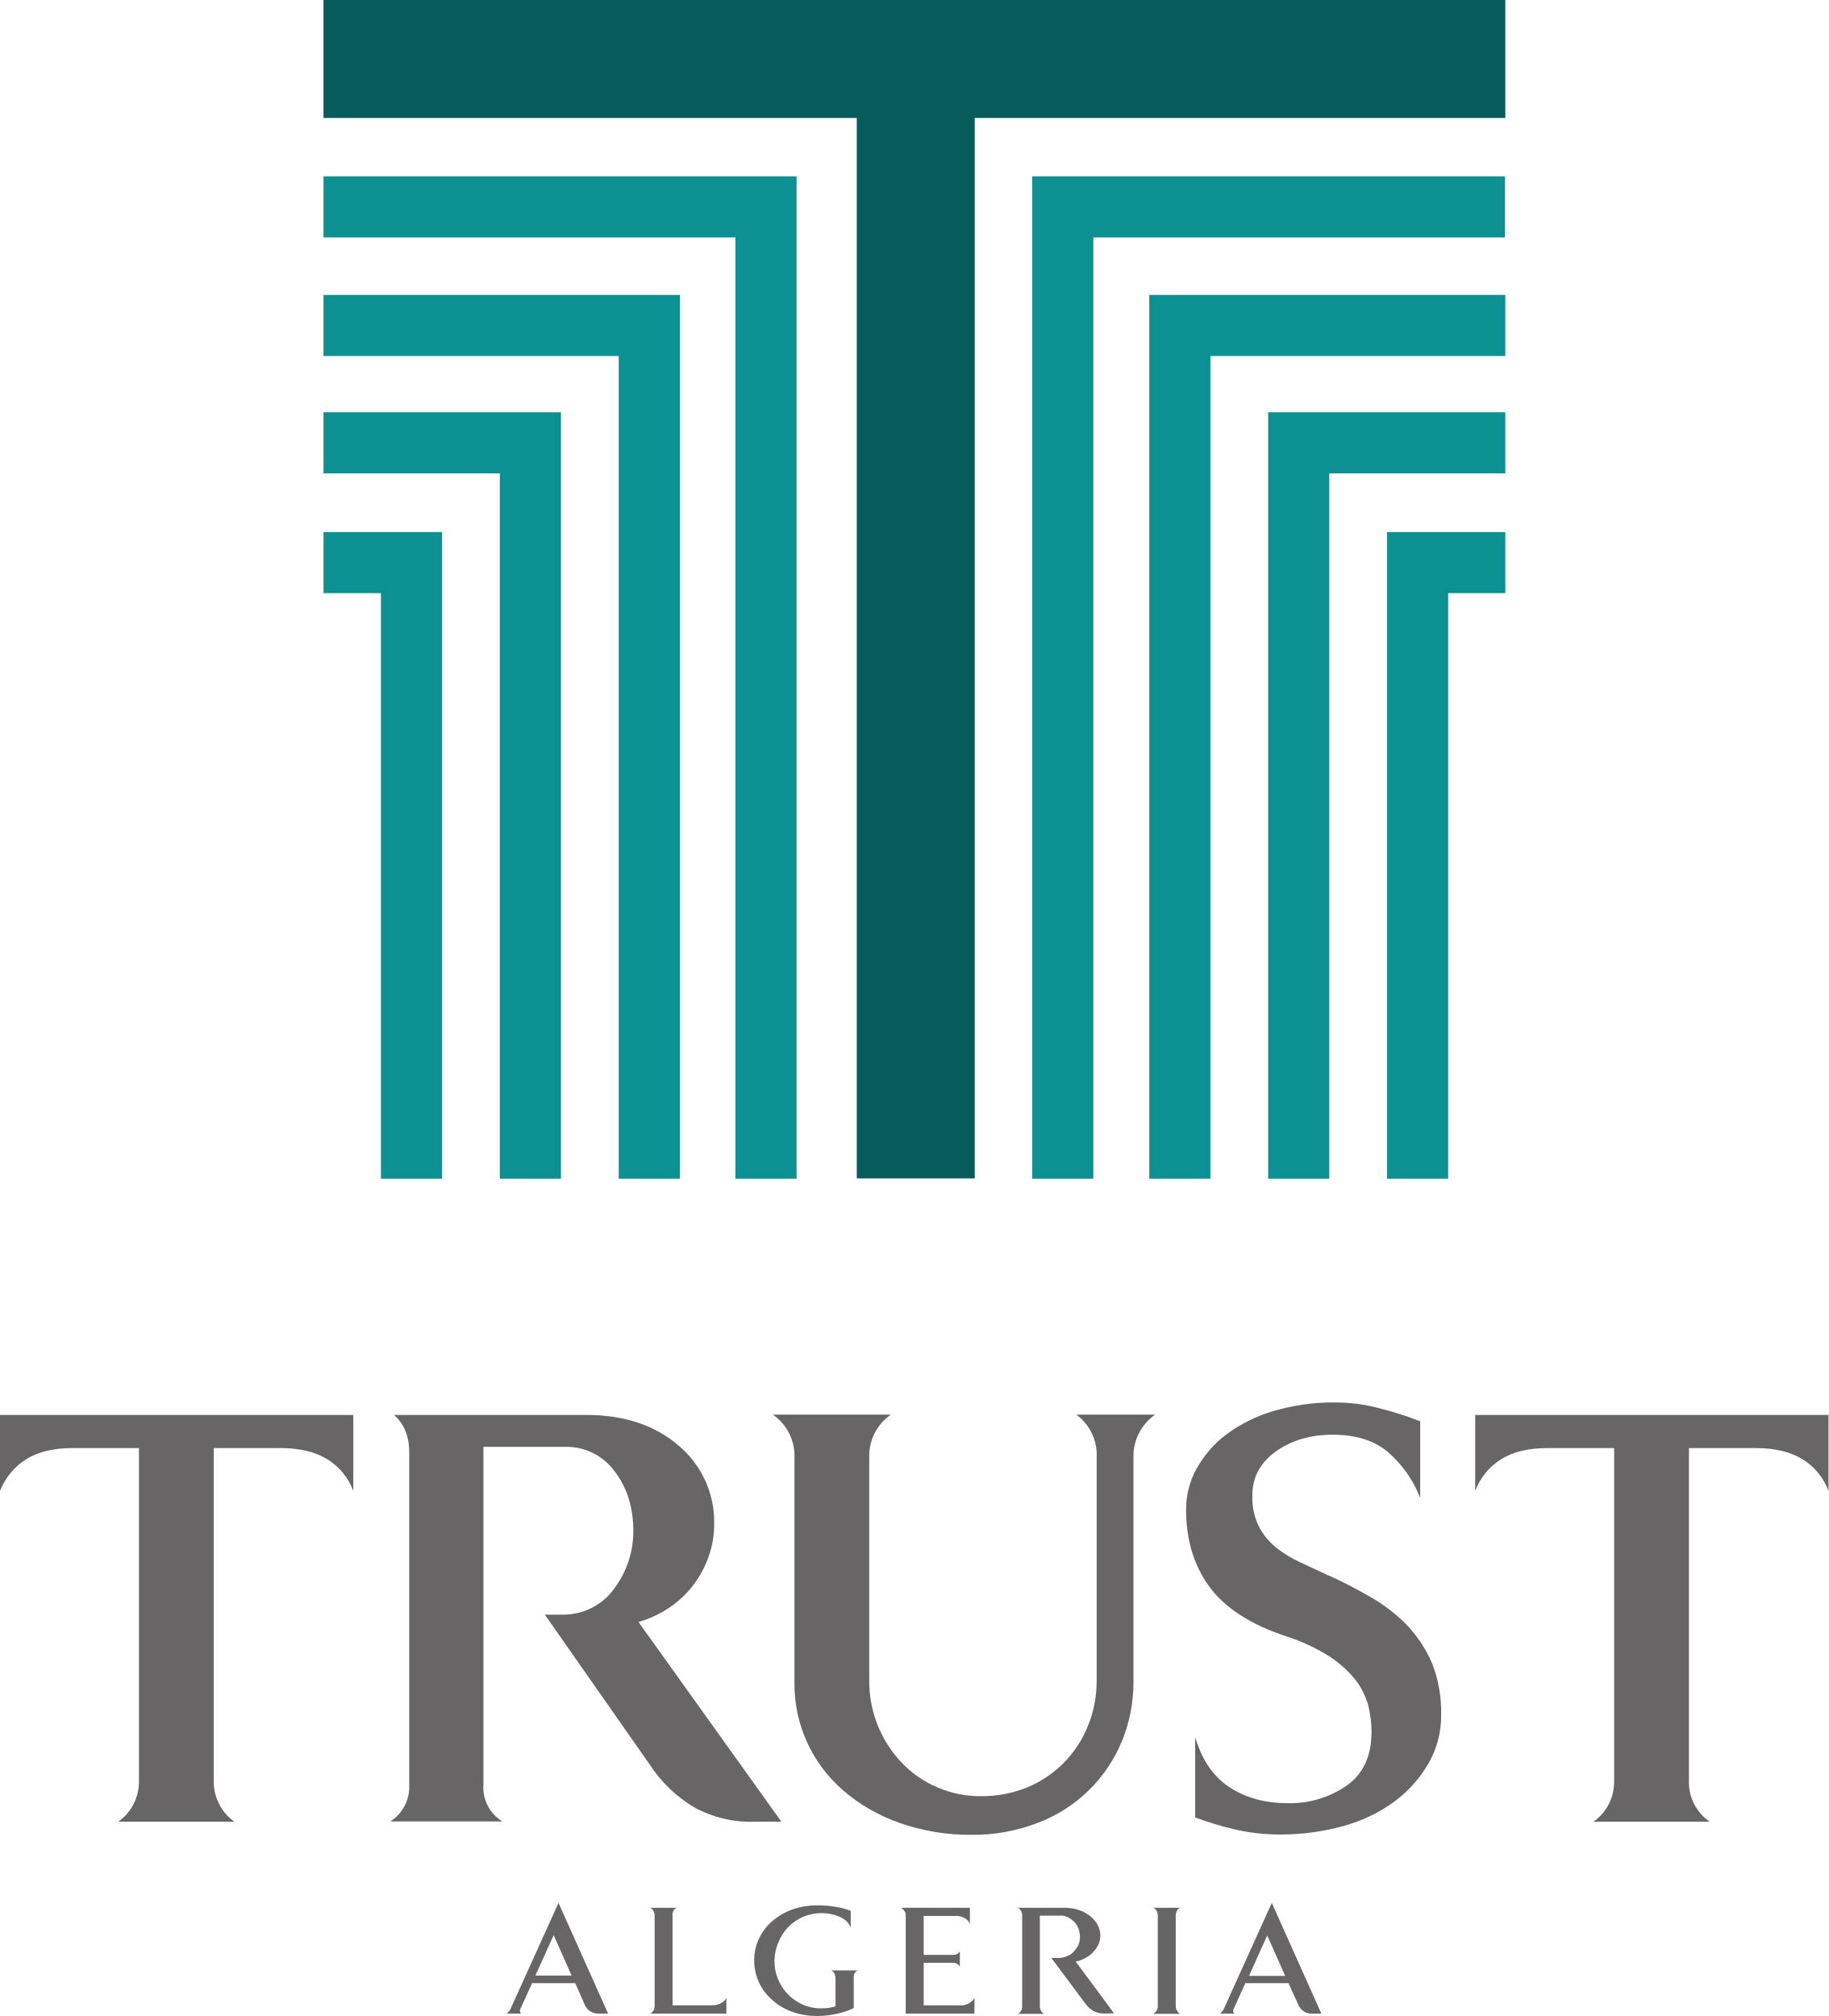
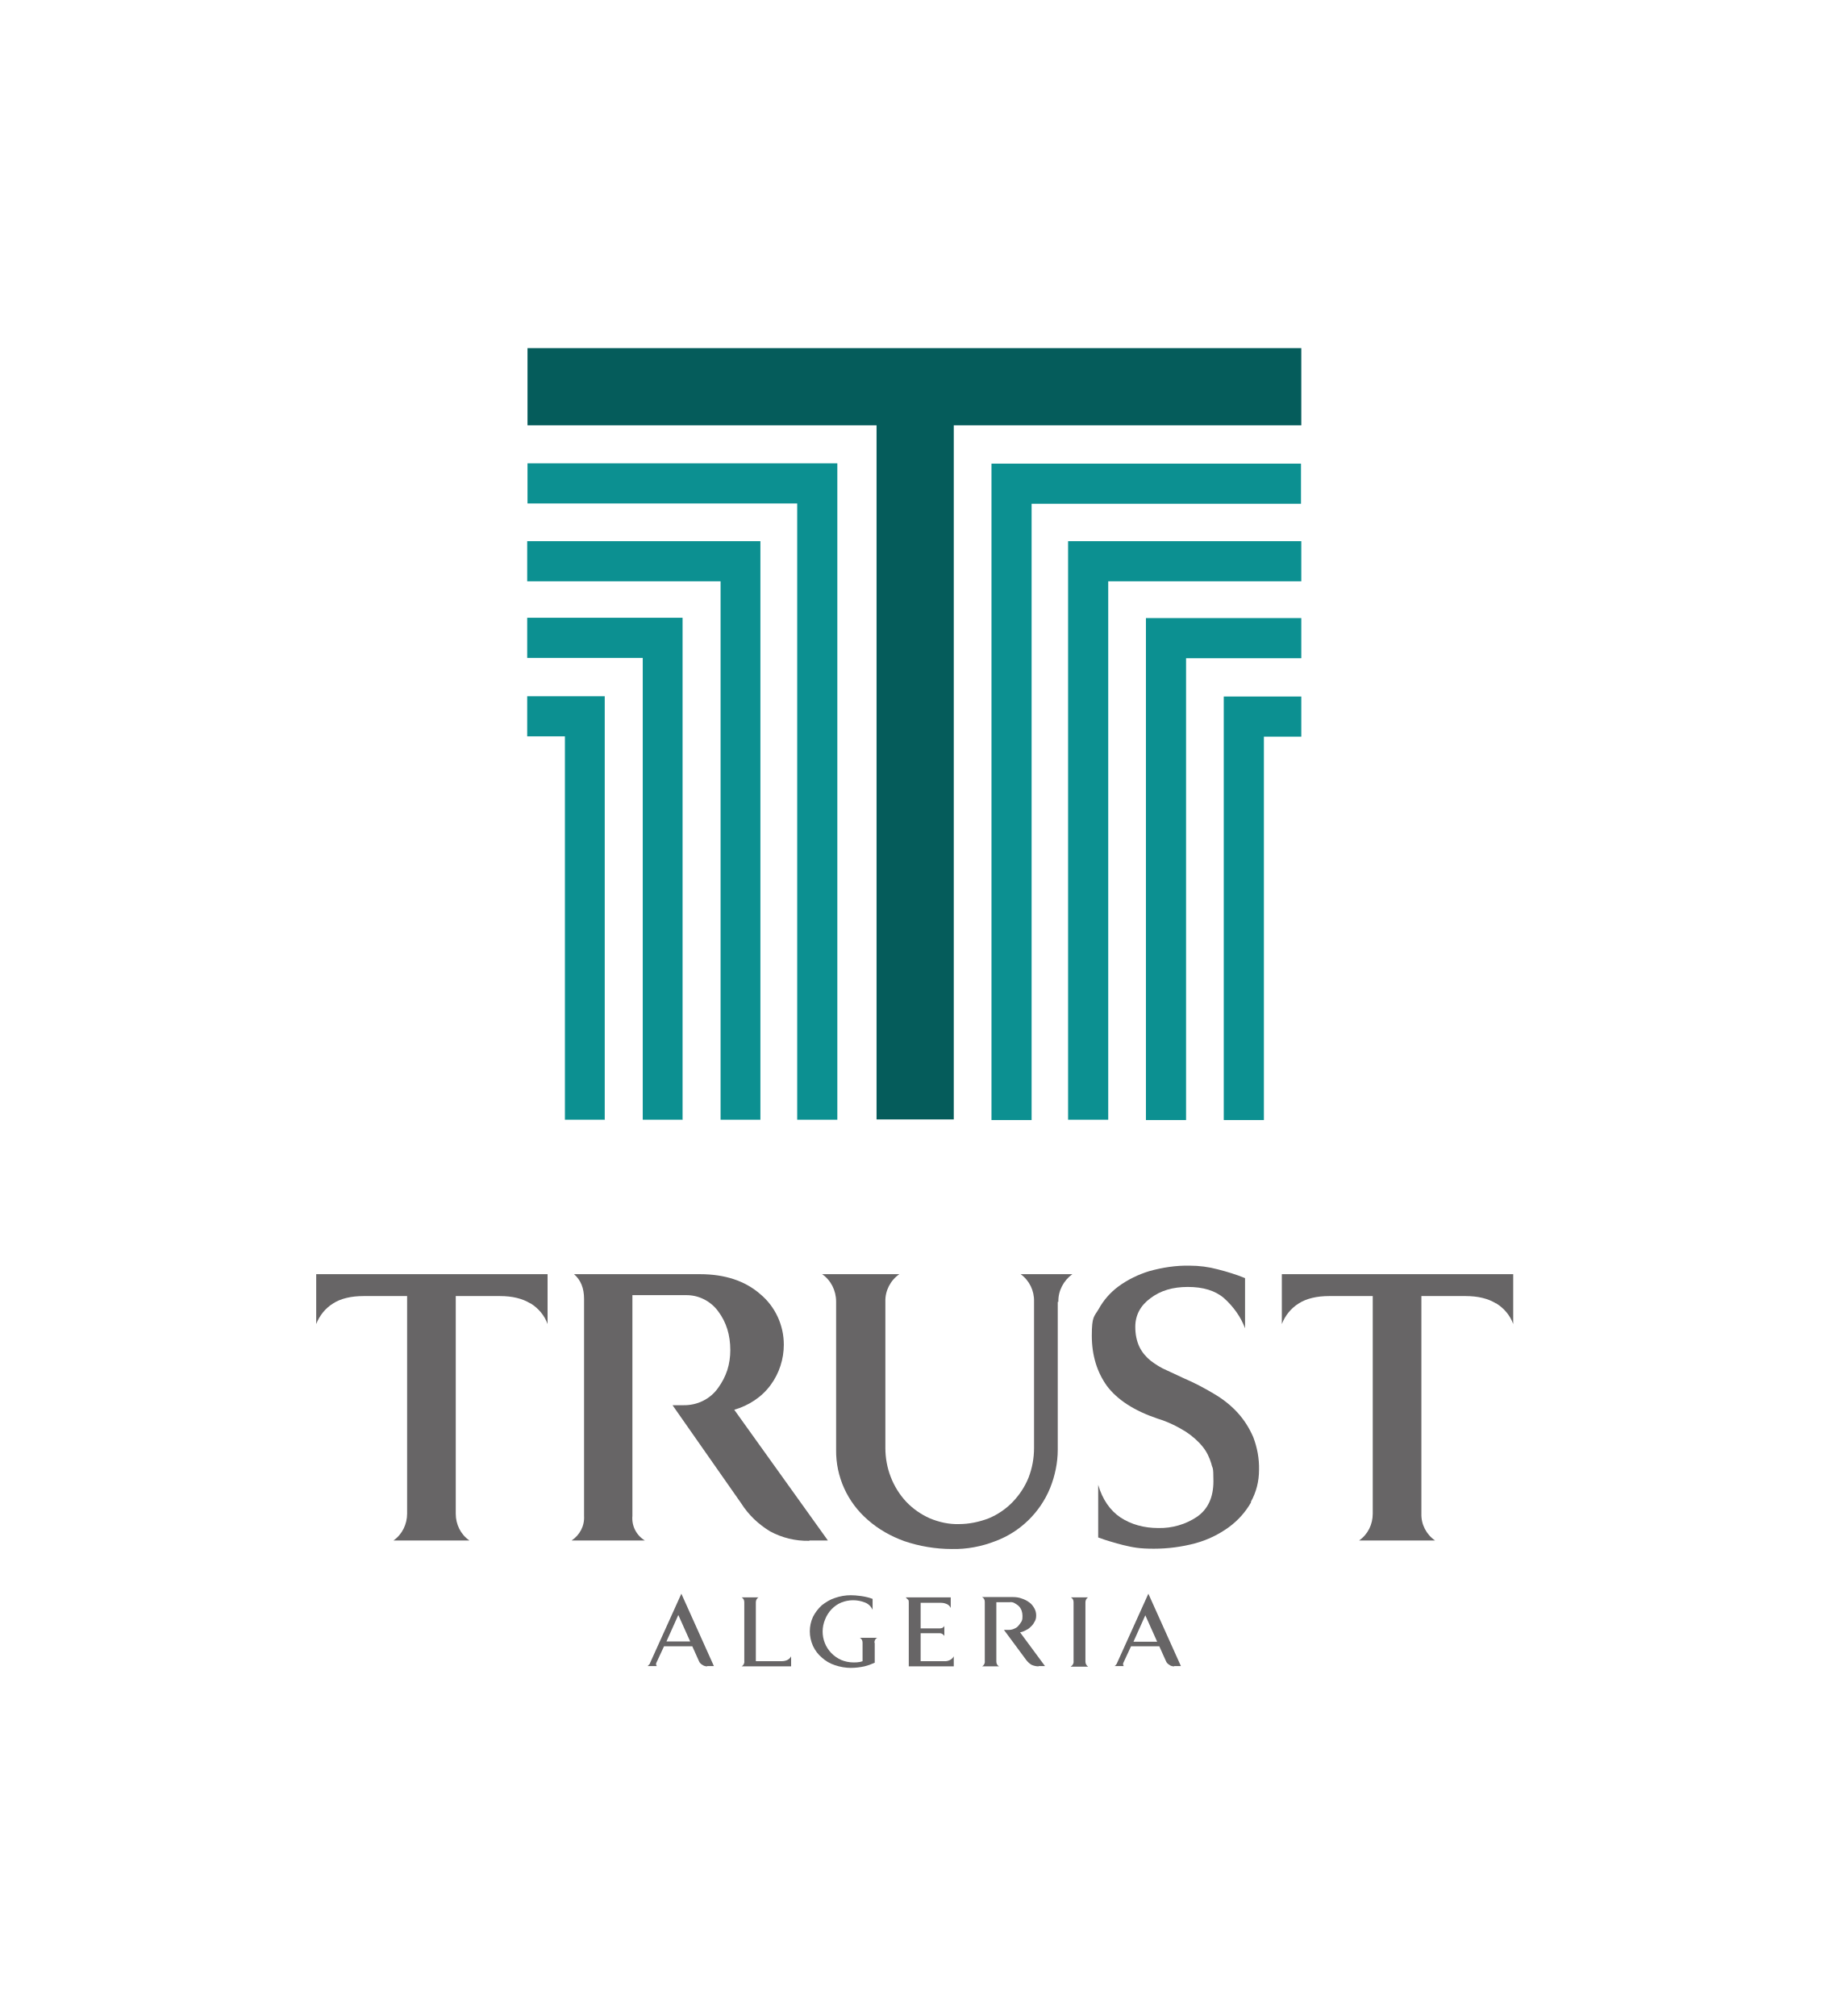
- <svg xmlns="http://www.w3.org/2000/svg" version="1.1" baseProfile="tiny" id="Calque_1" x="0px" y="0px" viewBox="0 0 601.4 663.1" overflow="visible" xml:space="preserve">
-   <path fill="#676566" d="M196.6,662.3c-0.8,0-1.6-0.2-2.4-0.7c-0.7-0.4-1.3-1.1-1.7-1.8l-3.3-7.5H175l-3.9,8.6  c-0.1,0.2-0.1,0.3-0.1,0.5c0,0.4,0.2,0.7,0.4,0.9h-4.8c0.3-0.2,0.5-0.4,0.8-0.7c0.2-0.2,0.4-0.5,0.5-0.8l15.8-34.9l16.3,36.4H196.6z   M182.1,636.5l-6,13.3h11.9L182.1,636.5z" />
-   <path fill="#676566" d="M213.9,662.3c0.9-0.5,1.5-1.5,1.4-2.6V630c0-1-0.5-2-1.4-2.5h8.6c-0.9,0.5-1.4,1.5-1.3,2.5v29.6H234  c2.3,0,3.9-0.8,4.9-2.4v5.1H213.9z" />
-   <path fill="#676566" d="M280.8,650.5v10c-1.7,0.8-3.4,1.4-5.2,1.8c-2.2,0.5-4.5,0.8-6.8,0.8c-2.7,0-5.4-0.4-8-1.3  c-2.4-0.8-4.7-2.1-6.6-3.8c-1.9-1.6-3.4-3.5-4.5-5.8c-2.2-4.7-2.2-10.1,0-14.7c1.1-2.2,2.6-4.2,4.5-5.8c2-1.6,4.2-2.9,6.6-3.7  c2.6-0.9,5.3-1.3,8-1.3c3.7,0,7.5,0.5,11,1.8v5.5c-0.7-1.7-2.1-3-3.8-3.6c-3.8-1.6-8.1-1.5-11.9,0.1c-3.7,1.6-6.6,4.6-8.1,8.4  c-3.4,7.9,0.2,17,8.1,20.5c1.9,0.8,3.9,1.2,6,1.2c0.9,0,1.8-0.1,2.7-0.2c0.7-0.1,1.3-0.3,2-0.5v-9.3c0-1-0.5-2-1.4-2.5h8.7  C281.2,648.5,280.7,649.5,280.8,650.5z" />
-   <path fill="#676566" d="M297.9,662.3V630c0-0.5-0.1-1-0.4-1.4c-0.3-0.4-0.7-0.8-1.1-1.1H319v5.3c-0.3-0.8-1-1.5-1.7-1.9  c-0.9-0.5-2-0.8-3.1-0.7h-10.4v12.8h9.7c0.9,0,1.8-0.4,2.2-1.2v5.1c-0.4-0.8-1.3-1.3-2.2-1.3h-9.7v14h11.8c2,0.2,3.9-0.8,4.9-2.4  v5.1L297.9,662.3z" />
-   <path fill="#676566" d="M363.2,662.3c-1.2,0-2.4-0.3-3.5-0.8c-1-0.6-1.9-1.4-2.6-2.3l-11.3-15.2h2.5c0.9,0,1.8-0.2,2.7-0.6  c0.8-0.3,1.6-0.8,2.2-1.5c0.6-0.7,1.1-1.4,1.5-2.2c0.4-0.9,0.5-1.8,0.5-2.7c0-0.9-0.2-1.8-0.5-2.7c-0.3-0.8-0.8-1.6-1.4-2.2  c-0.6-0.6-1.3-1.1-2.1-1.5c-0.8-0.4-1.7-0.6-2.6-0.5h-6.6v29.8c0,1,0.5,2,1.4,2.5h-8.6c0.9-0.5,1.5-1.5,1.4-2.6V630  c0-1-0.5-2-1.4-2.5H350c1.6,0,3.2,0.2,4.7,0.7c1.4,0.4,2.6,1.1,3.8,2c1,0.8,1.9,1.8,2.5,2.9c0.6,1.1,0.9,2.3,0.9,3.5  c0,1-0.2,2-0.6,2.9c-0.4,0.9-1,1.8-1.7,2.5c-0.7,0.8-1.6,1.5-2.6,2c-1,0.6-2.1,1-3.2,1.2l12.6,17L363.2,662.3z" />
-   <path fill="#676566" d="M379.4,662.3c0.9-0.5,1.5-1.5,1.4-2.6V630c0-1-0.5-2-1.4-2.5h8.7c-0.9,0.5-1.4,1.5-1.4,2.5v29.8  c0,1,0.5,2,1.4,2.6H379.4z" />
-   <path fill="#676566" d="M431.3,662.3c-0.8,0-1.7-0.2-2.4-0.7c-0.7-0.4-1.3-1.1-1.7-1.8l-3.4-7.5h-14.2l-3.9,8.6  c-0.1,0.2-0.1,0.3-0.1,0.5c0,0.3,0.1,0.7,0.4,0.9h-4.8c0.3-0.2,0.6-0.4,0.8-0.7c0.2-0.3,0.4-0.5,0.5-0.8l15.8-34.9l16.3,36.4H431.3z   M416.8,636.6l-6,13.3h11.9L416.8,636.6z" />
-   <path fill="#676566" d="M107.7,480c-3.9-2.4-9-3.7-15.3-3.7H70.3v109.4c-0.1,5.3,2.4,10.4,6.8,13.5H38.9c4.4-3.1,6.9-8.2,6.8-13.5  V476.3H23.9c-6.3,0-11.4,1.2-15.3,3.7c-3.9,2.4-6.9,6.1-8.6,10.4v-25h116.2v25C114.6,486.1,111.6,482.4,107.7,480z" />
-   <path fill="#676566" d="M247.8,599.2c-6.8,0.2-13.6-1.5-19.6-4.8c-5.8-3.5-10.8-8.3-14.5-14l-34.5-49.3h5.3c7,0.2,13.6-3,17.6-8.7  c2-2.7,3.5-5.6,4.6-8.8c1.1-3.3,1.6-6.7,1.6-10.1c0-7.6-2-14.1-6.1-19.5c-3.8-5.2-9.9-8.3-16.4-8.1h-26.8v110.9  c-0.4,5,2,9.7,6.2,12.3h-36.8c4.2-2.7,6.5-7.4,6.2-12.3V477.7c0-5.3-1.7-9.4-5-12.3h63.2c12.5,0,22.7,3.4,30.4,10.1  c7.5,6.3,11.8,15.6,11.7,25.4c0.1,7.2-2.3,14.3-6.6,20.1c-4.5,6.1-11,10.4-18.3,12.5l47,65.7H247.8z" />
-   <path fill="#676566" d="M372.8,479.2v74.2c0,6.6-1.3,13.2-3.8,19.3c-5.1,12.4-15.1,22.1-27.5,26.8c-7,2.7-14.4,4.1-21.9,4  c-8.2,0.1-16.3-1.3-24-4c-6.7-2.4-13-6-18.4-10.7c-10.2-8.9-16-21.7-15.9-35.2v-74.5c0.1-5.5-2.6-10.7-7.1-13.8H293  c-4.5,3.1-7.2,8.3-7.1,13.8v73.6c-0.1,10,3.7,19.7,10.6,27c3.3,3.5,7.3,6.3,11.8,8.2c4.7,2,9.7,3,14.7,2.9c5.1,0,10.2-1,14.9-2.9  c4.5-1.9,8.7-4.7,12.1-8.2c3.4-3.5,6.1-7.6,7.9-12.2c1.9-4.7,2.8-9.7,2.8-14.8v-73.6c0.2-5.4-2.3-10.6-6.7-13.8h25.9  C375.4,468.5,372.7,473.7,372.8,479.2z" />
-   <path fill="#676566" d="M469.9,579.9c-2.8,4.9-6.6,9.2-11.2,12.6c-5,3.7-10.7,6.4-16.8,8.1c-6.8,1.9-13.8,2.8-20.9,2.8  c-5.2,0-10.4-0.6-15.4-1.8c-4.2-1-8.4-2.3-12.5-3.8v-26.4c2.2,7.4,5.9,12.9,11.2,16.4s11.7,5.3,19.1,5.3c6.9,0.2,13.7-1.8,19.4-5.7  c5.5-3.8,8.3-9.7,8.3-17.8c0-3-0.4-5.9-1.1-8.8c-0.9-3-2.3-5.9-4.3-8.4c-2.4-3-5.3-5.5-8.5-7.6c-4.4-2.8-9.2-5-14.2-6.6  c-11.8-3.9-20.2-9.4-25.3-16.4c-5.1-7-7.6-15.5-7.6-25.3c0-4.7,1.2-9.4,3.5-13.5c2.5-4.4,5.8-8.3,9.9-11.3c4.6-3.4,9.9-6,15.4-7.6  c6.6-1.9,13.4-2.9,20.3-2.8c4.8,0,9.5,0.6,14.1,1.8c4.7,1.2,9.3,2.6,13.8,4.4v25.2c-2.2-5.8-5.9-11-10.6-15.1  c-4.5-3.8-10.6-5.7-18.2-5.7c-7.4,0-13.7,1.9-18.8,5.6c-5.1,3.7-7.6,8.5-7.6,14.4c-0.1,3.6,0.6,7.1,2.2,10.3c1.4,2.7,3.4,5,5.7,6.9  c2.4,1.9,5.1,3.5,7.9,4.8l8.8,4.1c5.1,2.2,10,4.8,14.8,7.6c4.4,2.6,8.4,5.7,11.9,9.4c3.3,3.6,6,7.8,7.9,12.3c2,5.2,3,10.8,2.9,16.5  C474.1,569.4,472.7,575,469.9,579.9z" />
-   <path fill="#676566" d="M592.9,480c-3.9-2.4-9-3.7-15.3-3.7h-22.1v109.4c-0.2,5.4,2.4,10.4,6.8,13.5h-38.2c4.4-3.1,6.9-8.1,6.8-13.5  V476.3H509c-6.2,0-11.4,1.2-15.3,3.7c-3.9,2.4-6.9,6.1-8.5,10.4v-25h116.2v25C599.8,486.1,596.8,482.4,592.9,480z" />
-   <path fill="#055C5B" d="M320.6,38.8v348.8h-38.8V38.8H106.4V0h388.7v38.8H320.6z" />
-   <path fill="#0C9091" d="M262,387.7h-20.1V78.1H106.4V58H262V387.7z" />
-   <path fill="#0C9091" d="M223.6,387.7h-20.1V117.1h-97.1V97h117.2L223.6,387.7z" />
-   <path fill="#0C9091" d="M184.5,387.7h-20.1v-232h-58v-20.1h78.1L184.5,387.7z" />
-   <path fill="#0C9091" d="M145.4,387.7h-20.1V195.1h-18.9V175h39L145.4,387.7z" />
-   <path fill="#0C9091" d="M339.5,58H495v20.1H359.6v309.6h-20.1L339.5,58z" />
-   <path fill="#0C9091" d="M378,97h117.1v20.1h-97v270.6h-20.1L378,97z" />
-   <path fill="#0C9091" d="M417.1,135.6h78v20.1h-57.9v232h-20.1V135.6z" />
-   <path fill="#0C9091" d="M456.2,175h38.9v20.1h-18.8v192.6h-20.1L456.2,175z" />
+ <svg xmlns="http://www.w3.org/2000/svg" version="1.1" viewBox="0 0 601.4 663.1">
+   <defs>
+     <style>
+       .cls-1 {
+         fill: #676566;
+       }
+ 
+       .cls-2 {
+         fill: #0c9091;
+       }
+ 
+       .cls-3 {
+         fill: #055c5b;
+       }
+     </style>
+   </defs>
+   <g>
+     <g id="Calque_1">
+       <g>
+         <path class="cls-1" d="M232.6,548.1c-.5,0-1-.1-1.6-.5-.5-.3-.9-.7-1.1-1.2l-2.2-4.9h-9.3l-2.6,5.6c0,.1,0,.2,0,.3,0,.3.1.5.3.6h-3.1c.2-.1.3-.3.5-.5.1-.1.3-.3.3-.5l10.3-22.8,10.7,23.8h-2.2ZM223.1,531.2l-3.9,8.7h7.8l-3.9-8.7Z" />
+         <path class="cls-1" d="M243.9,548.1c.6-.3,1-1,.9-1.7v-19.4c0-.7-.3-1.3-.9-1.6h5.6c-.6.3-.9,1-.9,1.6v19.4h8.4c1.5,0,2.6-.5,3.2-1.6v3.3h-16.4Z" />
+         <path class="cls-1" d="M287.7,540.4v6.5c-1.1.5-2.2.9-3.4,1.2-1.4.3-2.9.5-4.5.5s-3.5-.3-5.2-.9c-1.6-.5-3.1-1.4-4.3-2.5-1.2-1-2.2-2.3-2.9-3.8-1.4-3.1-1.4-6.6,0-9.6.7-1.4,1.7-2.7,2.9-3.8,1.3-1,2.7-1.9,4.3-2.4,1.7-.6,3.5-.9,5.2-.9s4.9.3,7.2,1.2v3.6c-.5-1.1-1.4-2-2.5-2.4-2.5-1-5.3-1-7.8,0-2.4,1-4.3,3-5.3,5.5-2.2,5.2.1,11.1,5.3,13.4,1.2.5,2.6.8,3.9.8s1.2,0,1.8-.1c.5,0,.9-.2,1.3-.3v-6.1c0-.7-.3-1.3-.9-1.6h5.7c-.6.3-.9.9-.9,1.6Z" />
+         <path class="cls-1" d="M298.9,548.1v-21.1c0-.3,0-.7-.3-.9s-.5-.5-.7-.7h14.8v3.5c-.2-.5-.7-1-1.1-1.2-.6-.3-1.3-.5-2-.5h-6.8v8.4h6.4c.6,0,1.2-.3,1.4-.8v3.3c-.3-.5-.9-.9-1.4-.9h-6.4v9.2h7.7c1.3.1,2.6-.5,3.2-1.6v3.3h-14.8Z" />
+         <path class="cls-1" d="M341.6,548.1c-.8,0-1.6-.2-2.3-.5-.7-.4-1.2-.9-1.7-1.5l-7.4-10h1.6c.6,0,1.2-.1,1.8-.4.5-.2,1-.5,1.4-1s.7-.9,1-1.4c.3-.6.3-1.2.3-1.8s-.1-1.2-.3-1.8c-.2-.5-.5-1-.9-1.4-.4-.4-.9-.7-1.4-1-.5-.3-1.1-.4-1.7-.3h-4.3v19.5c0,.7.3,1.3.9,1.6h-5.6c.6-.3,1-1,.9-1.7v-19.5c0-.7-.3-1.3-.9-1.6h10c1,0,2.1.1,3.1.5.9.3,1.7.7,2.5,1.3.7.5,1.2,1.2,1.6,1.9.4.7.6,1.5.6,2.3s-.1,1.3-.4,1.9-.7,1.2-1.1,1.6c-.5.5-1,1-1.7,1.3-.7.4-1.4.7-2.1.8l8.2,11.1h-2.1Z" />
+         <path class="cls-1" d="M352.2,548.1c.6-.3,1-1,.9-1.7v-19.4c0-.7-.3-1.3-.9-1.6h5.7c-.6.3-.9,1-.9,1.6v19.5c0,.7.3,1.3.9,1.7h-5.7Z" />
+         <path class="cls-1" d="M386.2,548.1c-.5,0-1.1-.1-1.6-.5-.5-.3-.9-.7-1.1-1.2l-2.2-4.9h-9.3l-2.6,5.6c0,.1,0,.2,0,.3,0,.2,0,.5.3.6h-3.1c.2-.1.4-.3.5-.5.1-.2.3-.3.3-.5l10.3-22.8,10.7,23.8h-2.2ZM376.7,531.3l-3.9,8.7h7.8l-3.9-8.7Z" />
+         <path class="cls-1" d="M174.4,428.7c-2.6-1.6-5.9-2.4-10-2.4h-14.5v71.6c0,3.5,1.6,6.8,4.5,8.8h-25c2.9-2,4.5-5.4,4.5-8.8v-71.6h-14.3c-4.1,0-7.5.8-10,2.4-2.6,1.6-4.5,4-5.6,6.8v-16.4h76.1v16.4c-1-2.8-3-5.2-5.6-6.8Z" />
+         <path class="cls-1" d="M266.1,506.8c-4.5.1-8.9-1-12.8-3.1-3.8-2.3-7.1-5.4-9.5-9.2l-22.6-32.3h3.5c4.6.1,8.9-2,11.5-5.7,1.3-1.8,2.3-3.7,3-5.8.7-2.2,1-4.4,1-6.6,0-5-1.3-9.2-4-12.8-2.5-3.4-6.5-5.4-10.7-5.3h-17.5v72.6c-.3,3.3,1.3,6.4,4.1,8.1h-24.1c2.7-1.8,4.3-4.8,4.1-8.1v-71.4c0-3.5-1.1-6.2-3.3-8.1h41.4c8.2,0,14.9,2.2,19.9,6.6,4.9,4.1,7.7,10.2,7.7,16.6,0,4.7-1.5,9.4-4.3,13.2-2.9,4-7.2,6.8-12,8.2l30.8,43h-6Z" />
+         <path class="cls-1" d="M347.9,428.2v48.6c0,4.3-.9,8.6-2.5,12.6-3.3,8.1-9.9,14.5-18,17.5-4.6,1.8-9.4,2.7-14.3,2.6-5.4,0-10.7-.9-15.7-2.6-4.4-1.6-8.5-3.9-12-7-6.7-5.8-10.5-14.2-10.4-23v-48.8c0-3.6-1.7-7-4.6-9h25.4c-2.9,2-4.7,5.4-4.6,9v48.2c0,6.5,2.4,12.9,6.9,17.7,2.2,2.3,4.8,4.1,7.7,5.4,3.1,1.3,6.4,2,9.6,1.9,3.3,0,6.7-.7,9.8-1.9,2.9-1.2,5.7-3.1,7.9-5.4s4-5,5.2-8c1.2-3.1,1.8-6.4,1.8-9.7v-48.2c.1-3.5-1.5-6.9-4.4-9h17c-2.9,2.1-4.7,5.5-4.6,9.1Z" />
+         <path class="cls-1" d="M411.5,494.1c-1.8,3.2-4.3,6-7.3,8.2-3.3,2.4-7,4.2-11,5.3-4.5,1.2-9,1.8-13.7,1.8s-6.8-.4-10.1-1.2c-2.7-.7-5.5-1.5-8.2-2.5v-17.3c1.4,4.8,3.9,8.4,7.3,10.7,3.5,2.3,7.7,3.5,12.5,3.5,4.5.1,9-1.2,12.7-3.7,3.6-2.5,5.4-6.4,5.4-11.7s-.3-3.9-.7-5.8c-.6-2-1.5-3.9-2.8-5.5-1.6-2-3.5-3.6-5.6-5-2.9-1.8-6-3.3-9.3-4.3-7.7-2.6-13.2-6.2-16.6-10.7-3.3-4.6-5-10.1-5-16.6s.8-6.2,2.3-8.8c1.6-2.9,3.8-5.4,6.5-7.4,3-2.2,6.5-3.9,10.1-5,4.3-1.2,8.8-1.9,13.3-1.8,3.1,0,6.2.4,9.2,1.2,3.1.8,6.1,1.7,9,2.9v16.5c-1.4-3.8-3.9-7.2-6.9-9.9-2.9-2.5-6.9-3.7-11.9-3.7s-9,1.2-12.3,3.7c-3.3,2.4-5,5.6-5,9.4,0,2.4.4,4.6,1.4,6.7.9,1.8,2.2,3.3,3.7,4.5,1.6,1.2,3.3,2.3,5.2,3.1l5.8,2.7c3.3,1.4,6.5,3.1,9.7,5,2.9,1.7,5.5,3.7,7.8,6.2,2.2,2.4,3.9,5.1,5.2,8.1,1.3,3.4,2,7.1,1.9,10.8,0,3.7-.9,7.3-2.7,10.5Z" />
+         <path class="cls-1" d="M492,428.7c-2.6-1.6-5.9-2.4-10-2.4h-14.5v71.6c-.1,3.5,1.6,6.8,4.5,8.8h-25c2.9-2,4.5-5.3,4.5-8.8v-71.6h-14.3c-4.1,0-7.5.8-10,2.4-2.6,1.6-4.5,4-5.6,6.8v-16.4h76.1v16.4c-1-2.8-3-5.2-5.6-6.8Z" />
+         <path class="cls-3" d="M313.7,139.9v228.3h-25.4v-228.3h-114.8v-25.4h254.5v25.4h-114.2Z" />
+         <path class="cls-2" d="M275.4,368.3h-13.2v-202.7h-88.7v-13.2h101.9v215.8Z" />
+         <path class="cls-2" d="M250.2,368.3h-13.2v-177.1h-63.6v-13.2h76.7v190.3Z" />
+         <path class="cls-2" d="M224.6,368.3h-13.2v-151.9h-38v-13.2h51.1v165Z" />
+         <path class="cls-2" d="M199,368.3h-13.2v-126.1h-12.4v-13.2h25.5v139.2Z" />
+         <path class="cls-2" d="M326.1,152.5h101.8v13.2h-88.6v202.7h-13.2v-215.8Z" />
+         <path class="cls-2" d="M351.3,178h76.7v13.2h-63.5v177.1h-13.2v-190.3Z" />
+         <path class="cls-2" d="M376.9,203.3h51.1v13.2h-37.9v151.9h-13.2v-165Z" />
+         <path class="cls-2" d="M402.5,229.1h25.5v13.2h-12.3v126.1h-13.2v-139.2Z" />
+       </g>
+     </g>
+   </g>
</svg>
